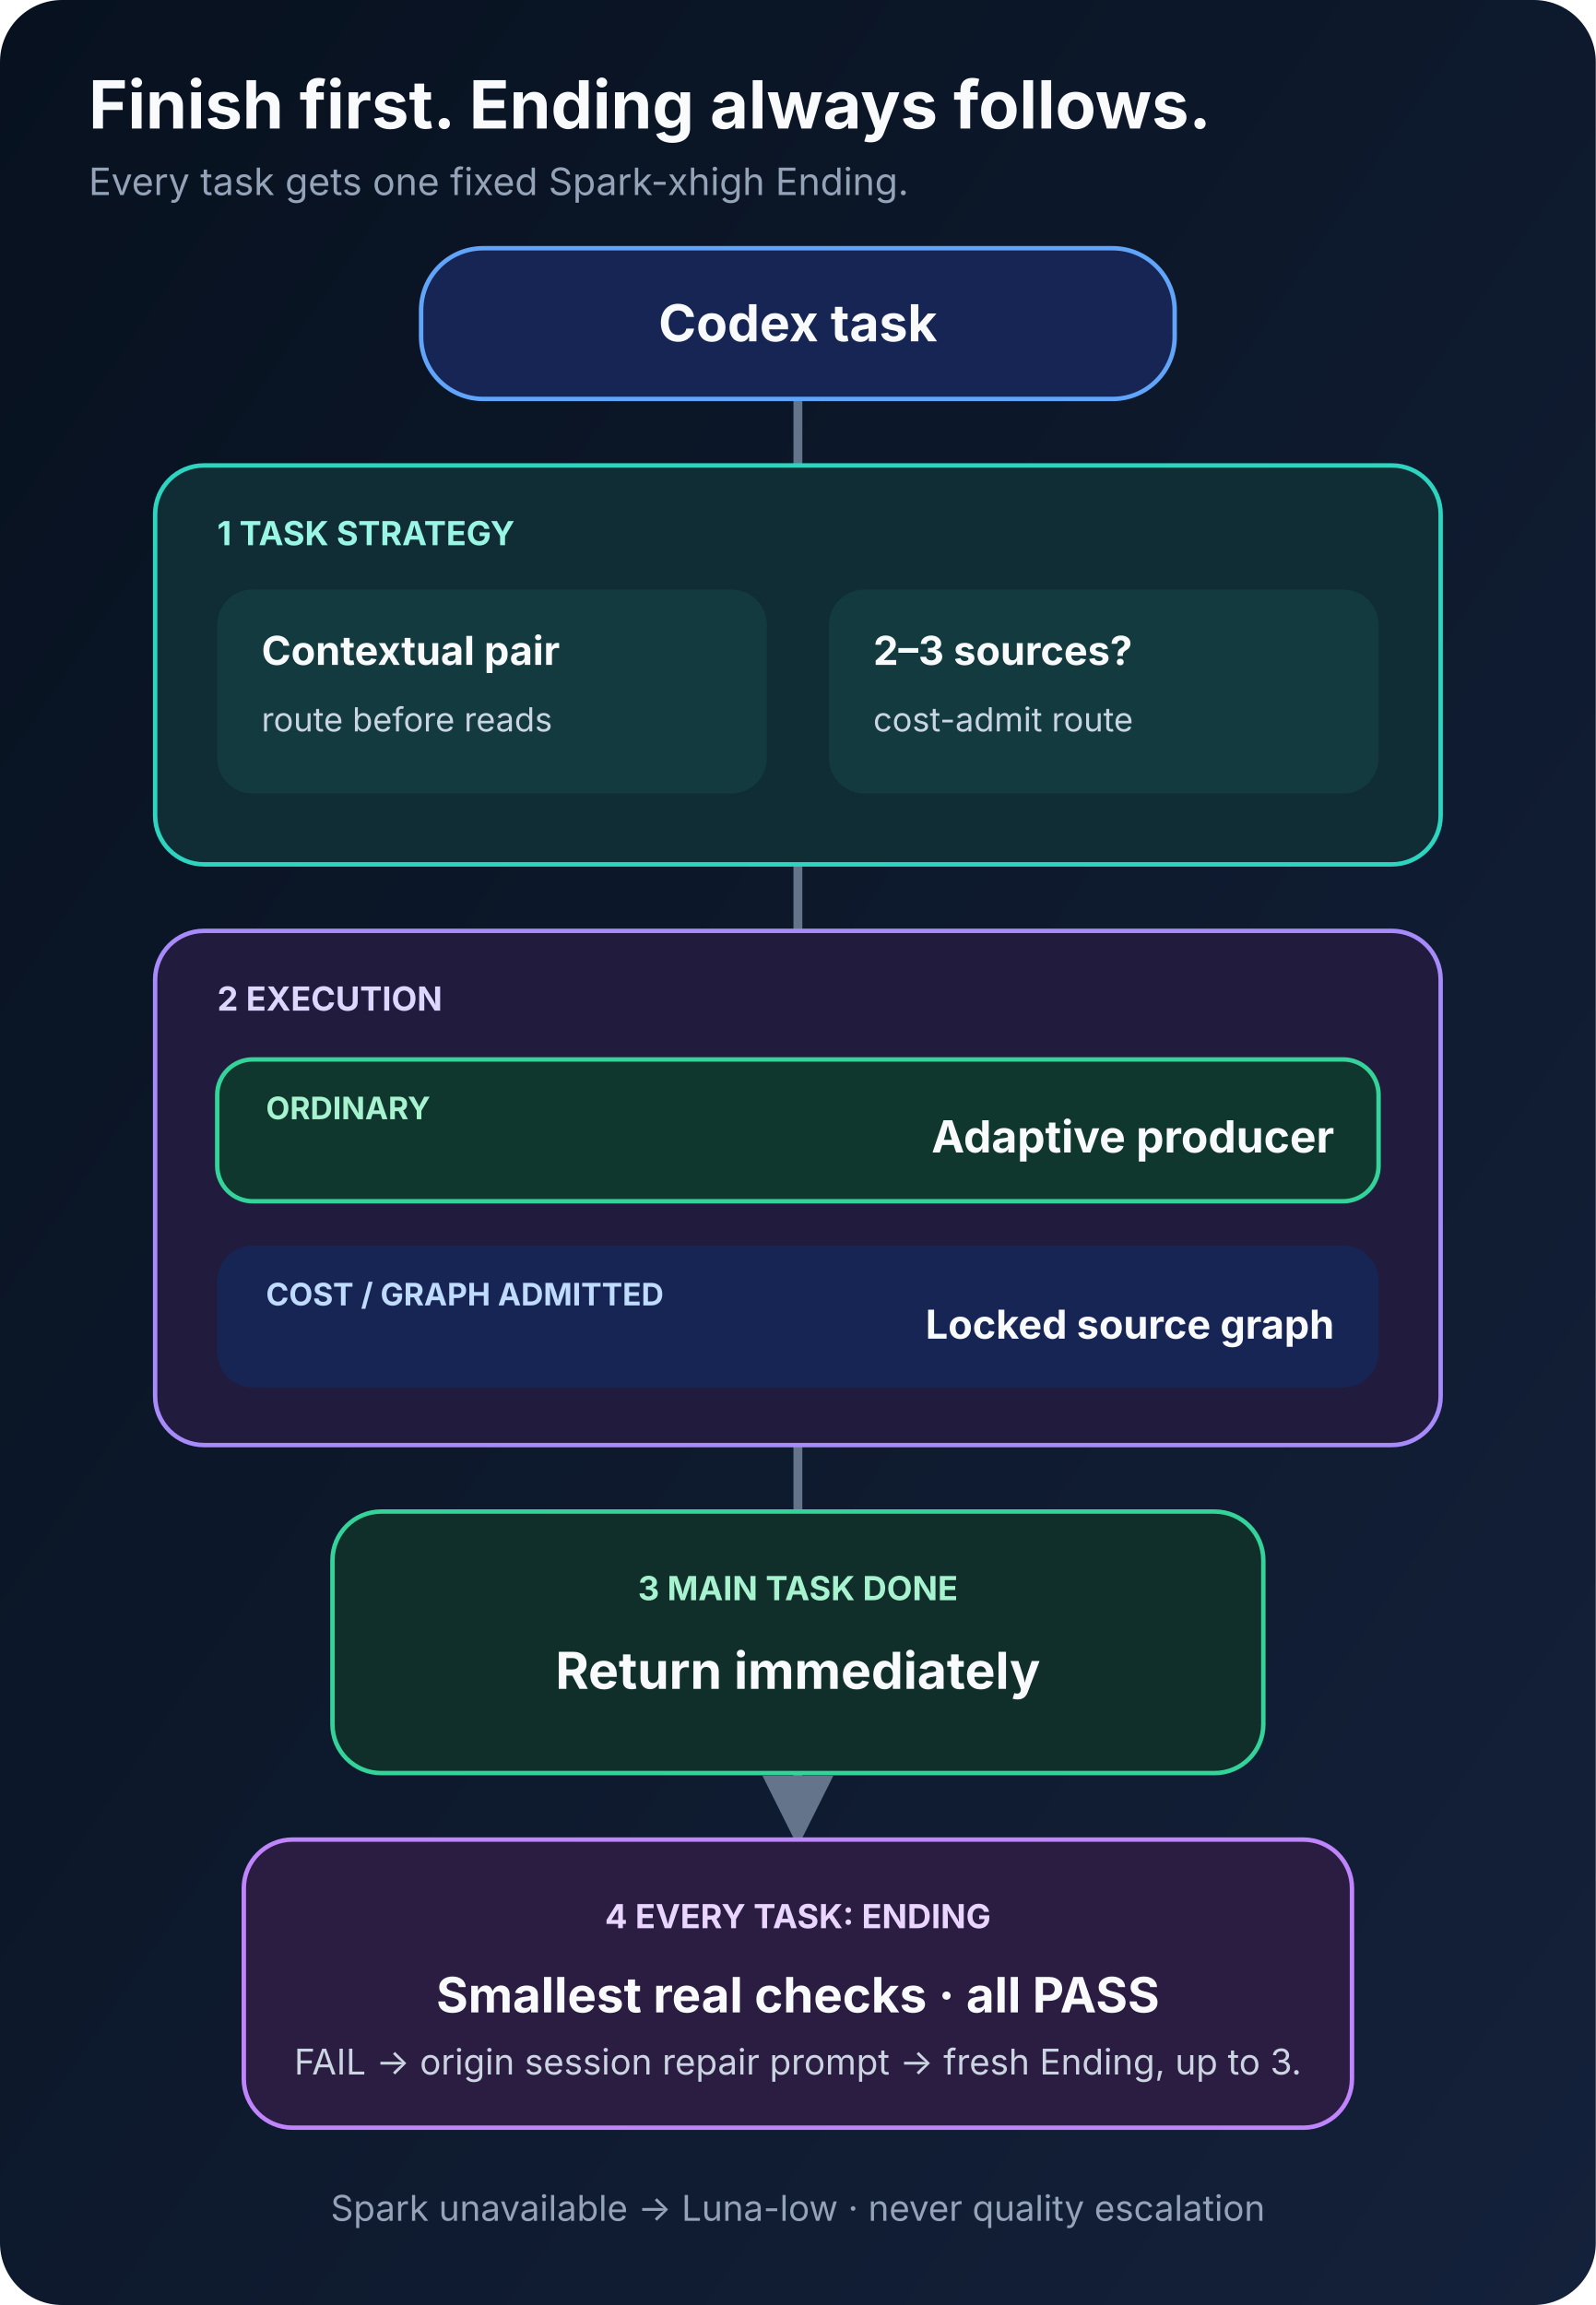
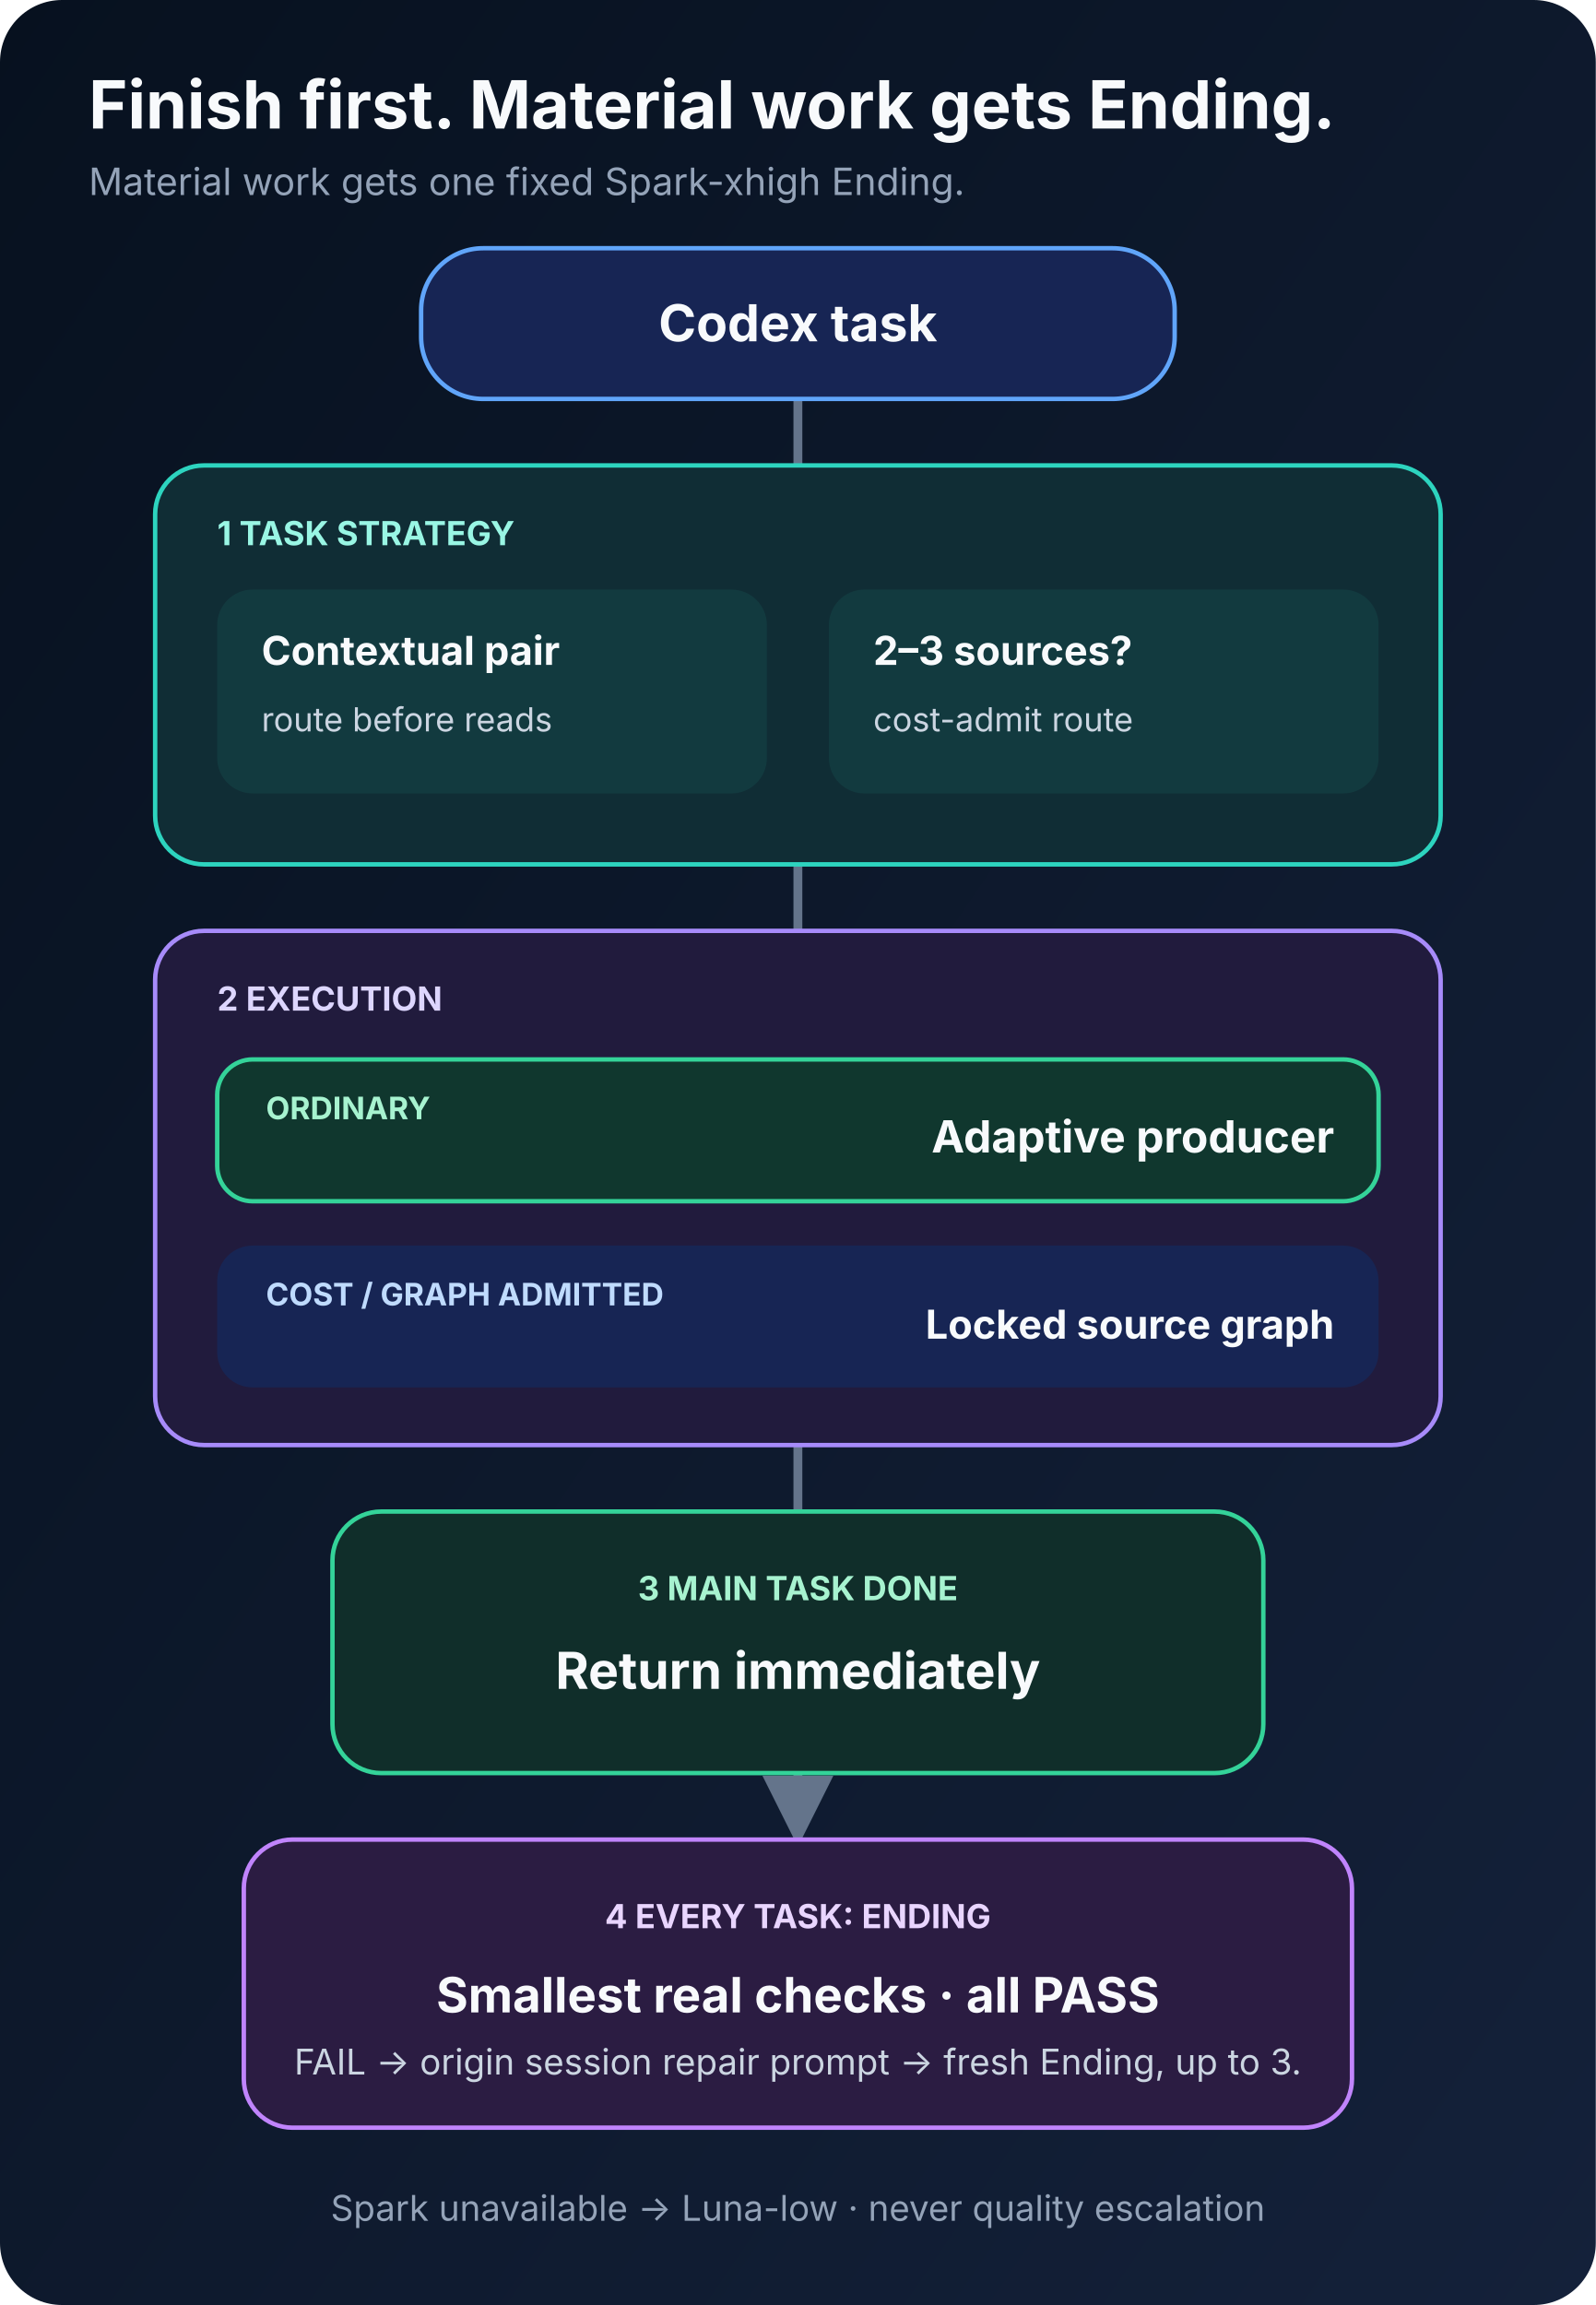
<svg xmlns="http://www.w3.org/2000/svg" width="720" height="1040" viewBox="0 0 720 1040" role="img" aria-labelledby="title desc">
  <defs>
    <linearGradient id="background" x1="0" y1="0" x2="1" y2="1">
      <stop stop-color="#07111f" />
      <stop offset="1" stop-color="#14213a" />
    </linearGradient>
    <marker id="arrow" viewBox="0 0 10 10" refX="9" refY="5" markerWidth="8" markerHeight="8" orient="auto">
      <path d="M0 0 10 5 0 10z" fill="#64748b" />
    </marker>
  </defs>
  <rect width="720" height="1040" rx="28" fill="url(#background)" />
-   <text x="40" y="58" fill="#f8fafc" font-family="-apple-system,BlinkMacSystemFont,'Segoe UI',sans-serif" font-size="30" font-weight="700">Finish first. Ending always follows.</text>
-   <text x="40" y="88" fill="#94a3b8" font-family="-apple-system,BlinkMacSystemFont,'Segoe UI',sans-serif" font-size="17">Every task gets one fixed Spark-xhigh Ending.</text>
+   <text x="40" y="58" fill="#f8fafc" font-family="-apple-system,BlinkMacSystemFont,'Segoe UI',sans-serif" font-size="30" font-weight="700">Finish first. Material work gets Ending.</text>
+   <text x="40" y="88" fill="#94a3b8" font-family="-apple-system,BlinkMacSystemFont,'Segoe UI',sans-serif" font-size="17">Material work gets one fixed Spark-xhigh Ending.</text>
  <path d="M360 180V210 M360 390V420 M360 652V682 M360 800V830" fill="none" stroke="#64748b" stroke-width="4" marker-end="url(#arrow)" />
  <rect x="190" y="112" width="340" height="68" rx="28" fill="#172554" stroke="#60a5fa" stroke-width="2" />
  <text x="360" y="154" text-anchor="middle" fill="#f8fafc" font-family="-apple-system,BlinkMacSystemFont,'Segoe UI',sans-serif" font-size="23" font-weight="700">Codex task</text>
  <rect x="70" y="210" width="580" height="180" rx="22" fill="#102d35" stroke="#2dd4bf" stroke-width="2" />
  <text x="98" y="246" fill="#99f6e4" font-family="-apple-system,BlinkMacSystemFont,'Segoe UI',sans-serif" font-size="15" font-weight="700">1  TASK STRATEGY</text>
  <rect x="98" y="266" width="248" height="92" rx="16" fill="#123a3f" />
  <text x="118" y="300" fill="#f8fafc" font-family="-apple-system,BlinkMacSystemFont,'Segoe UI',sans-serif" font-size="18" font-weight="700">Contextual pair</text>
  <text x="118" y="330" fill="#cbd5e1" font-family="-apple-system,BlinkMacSystemFont,'Segoe UI',sans-serif" font-size="15">route before reads</text>
  <rect x="374" y="266" width="248" height="92" rx="16" fill="#123a3f" />
  <text x="394" y="300" fill="#f8fafc" font-family="-apple-system,BlinkMacSystemFont,'Segoe UI',sans-serif" font-size="18" font-weight="700">2–3 sources?</text>
  <text x="394" y="330" fill="#cbd5e1" font-family="-apple-system,BlinkMacSystemFont,'Segoe UI',sans-serif" font-size="15">cost-admit route</text>
  <rect x="70" y="420" width="580" height="232" rx="22" fill="#211b3d" stroke="#a78bfa" stroke-width="2" />
  <text x="98" y="456" fill="#ddd6fe" font-family="-apple-system,BlinkMacSystemFont,'Segoe UI',sans-serif" font-size="15" font-weight="700">2  EXECUTION</text>
  <rect x="98" y="478" width="524" height="64" rx="16" fill="#10372e" stroke="#34d399" stroke-width="2" />
  <text x="120" y="505" fill="#a7f3d0" font-family="-apple-system,BlinkMacSystemFont,'Segoe UI',sans-serif" font-size="14" font-weight="700">ORDINARY</text>
  <text x="602" y="520" text-anchor="end" fill="#f8fafc" font-family="-apple-system,BlinkMacSystemFont,'Segoe UI',sans-serif" font-size="20" font-weight="700">Adaptive producer</text>
  <rect x="98" y="562" width="524" height="64" rx="16" fill="#172554" />
  <text x="120" y="589" fill="#bfdbfe" font-family="-apple-system,BlinkMacSystemFont,'Segoe UI',sans-serif" font-size="14" font-weight="700">COST / GRAPH ADMITTED</text>
  <text x="602" y="604" text-anchor="end" fill="#f8fafc" font-family="-apple-system,BlinkMacSystemFont,'Segoe UI',sans-serif" font-size="18" font-weight="700">Locked source graph</text>
  <rect x="150" y="682" width="420" height="118" rx="22" fill="#102e2a" stroke="#34d399" stroke-width="2" />
  <text x="360" y="722" text-anchor="middle" fill="#a7f3d0" font-family="-apple-system,BlinkMacSystemFont,'Segoe UI',sans-serif" font-size="15" font-weight="700">3  MAIN TASK DONE</text>
  <text x="360" y="762" text-anchor="middle" fill="#f8fafc" font-family="-apple-system,BlinkMacSystemFont,'Segoe UI',sans-serif" font-size="23" font-weight="700">Return immediately</text>
  <rect x="110" y="830" width="500" height="130" rx="22" fill="#2b1c42" stroke="#c084fc" stroke-width="2" />
  <text x="360" y="870" text-anchor="middle" fill="#e9d5ff" font-family="-apple-system,BlinkMacSystemFont,'Segoe UI',sans-serif" font-size="15" font-weight="700">4  EVERY TASK: ENDING</text>
  <text x="360" y="908" text-anchor="middle" fill="#f8fafc" font-family="-apple-system,BlinkMacSystemFont,'Segoe UI',sans-serif" font-size="22" font-weight="700">Smallest real checks · all PASS</text>
  <text x="360" y="936" text-anchor="middle" fill="#cbd5e1" font-family="-apple-system,BlinkMacSystemFont,'Segoe UI',sans-serif" font-size="16">FAIL → origin session repair prompt → fresh Ending, up to 3.</text>
  <text x="360" y="1002" text-anchor="middle" fill="#94a3b8" font-family="-apple-system,BlinkMacSystemFont,'Segoe UI',sans-serif" font-size="16">Spark unavailable → Luna-low · never quality escalation</text>
</svg>
